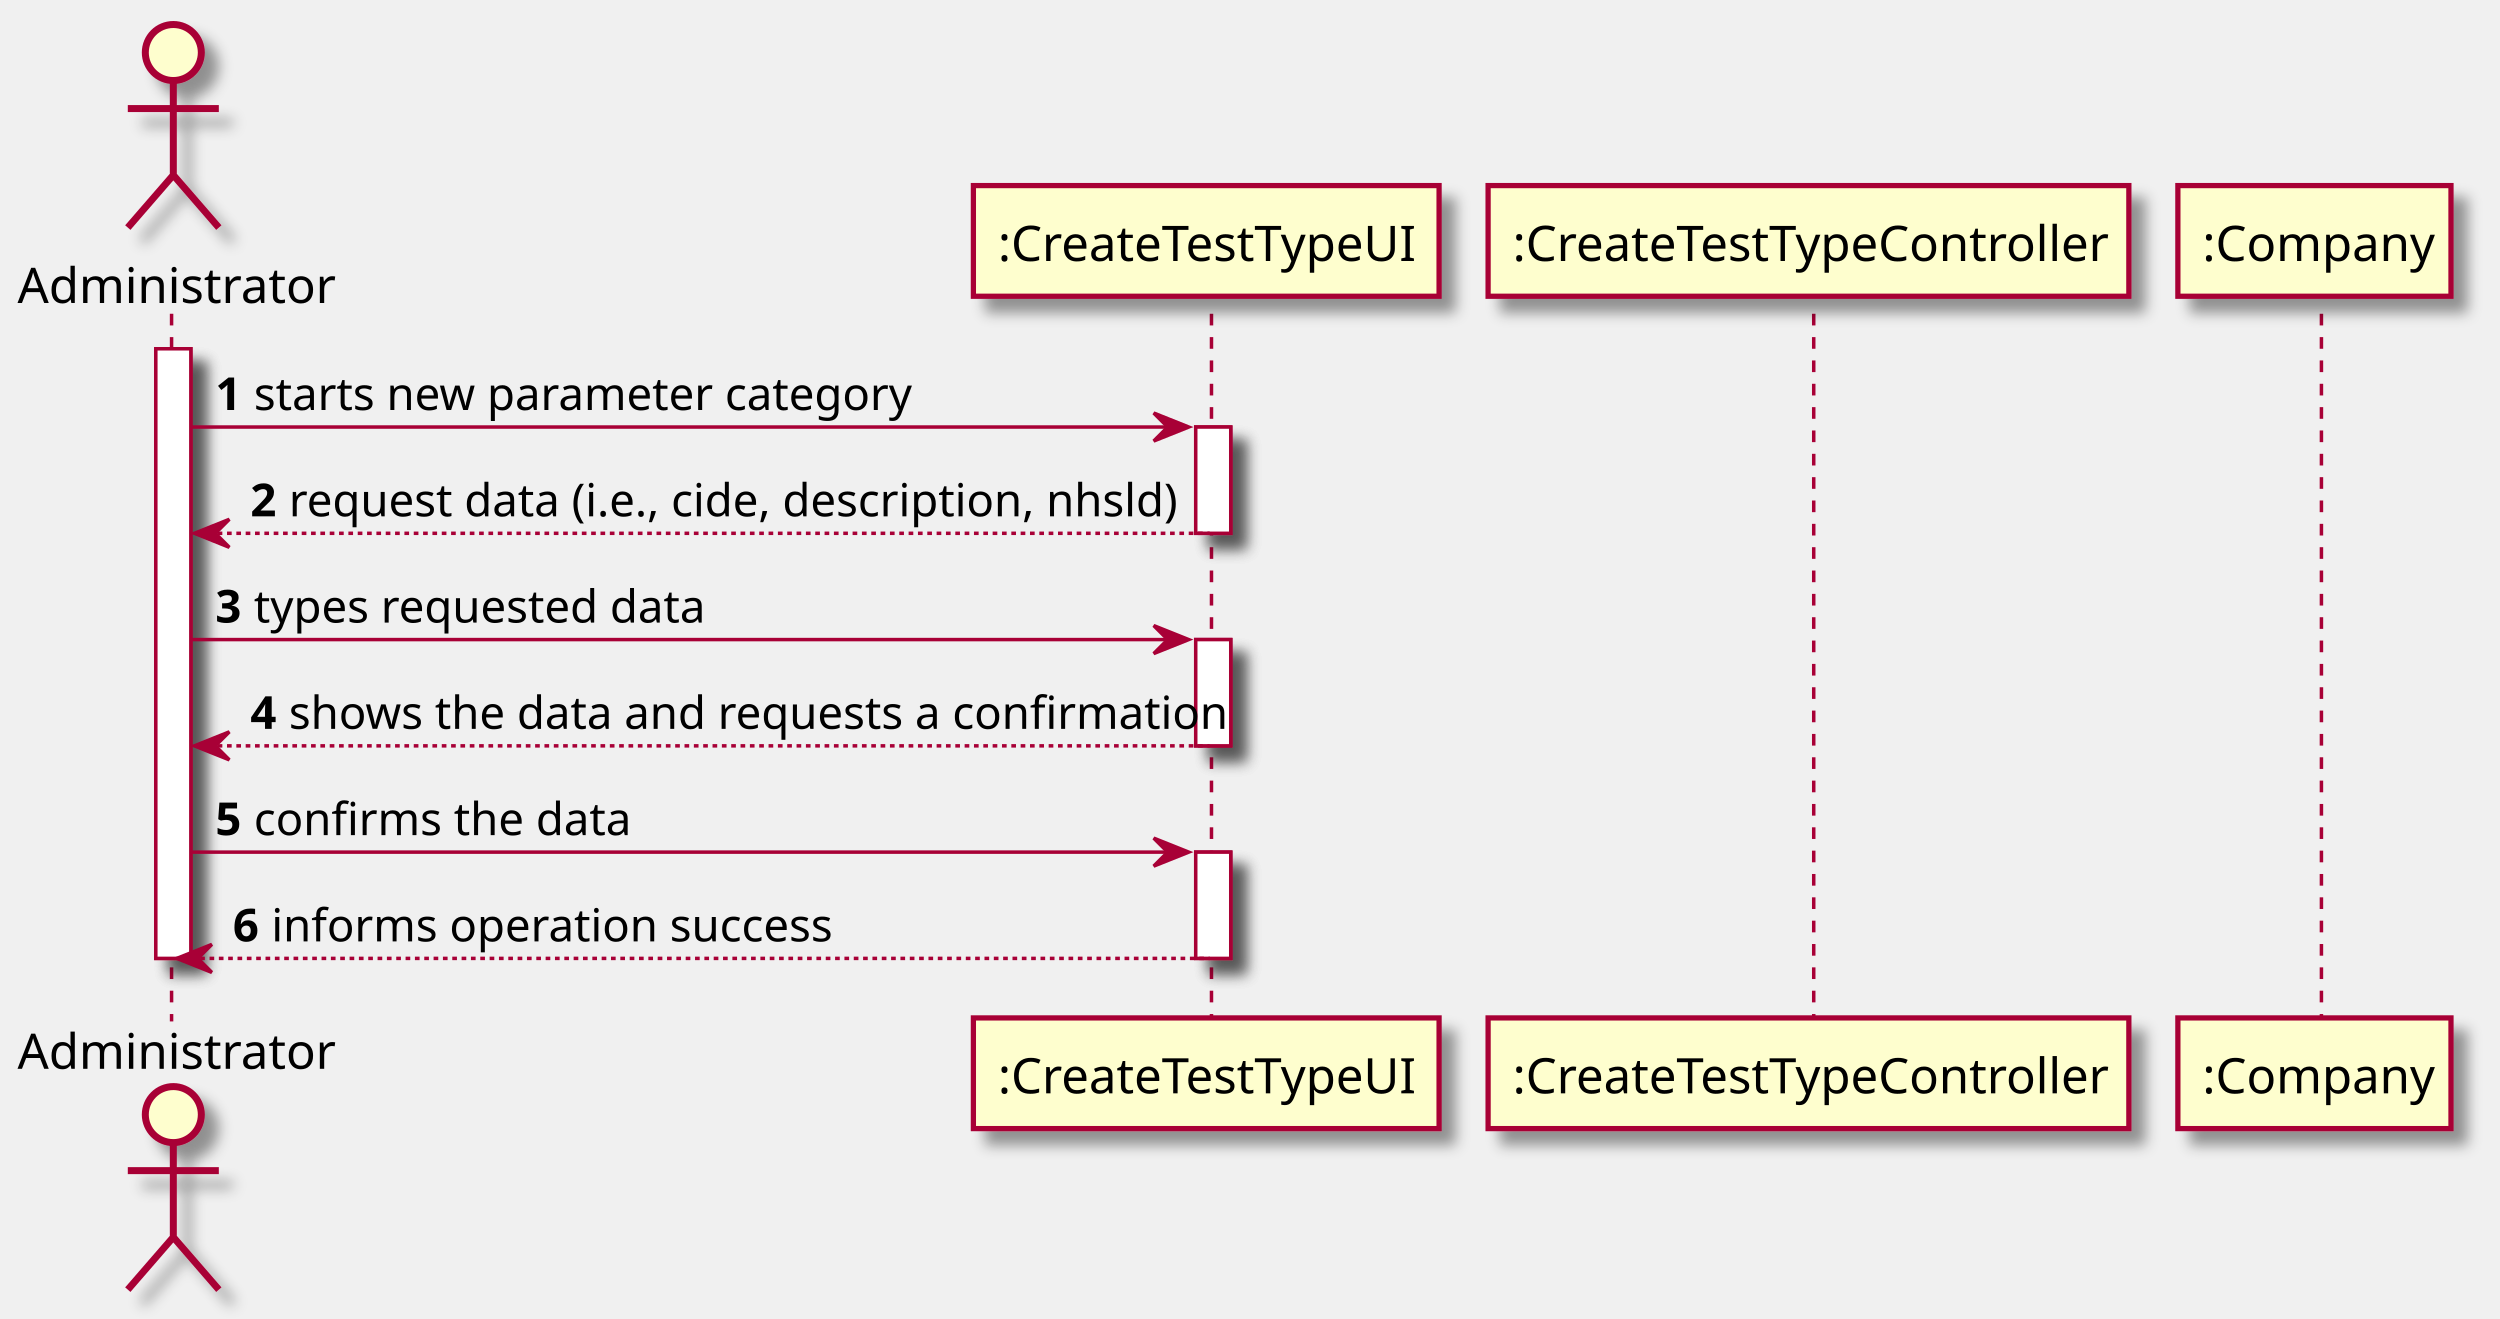
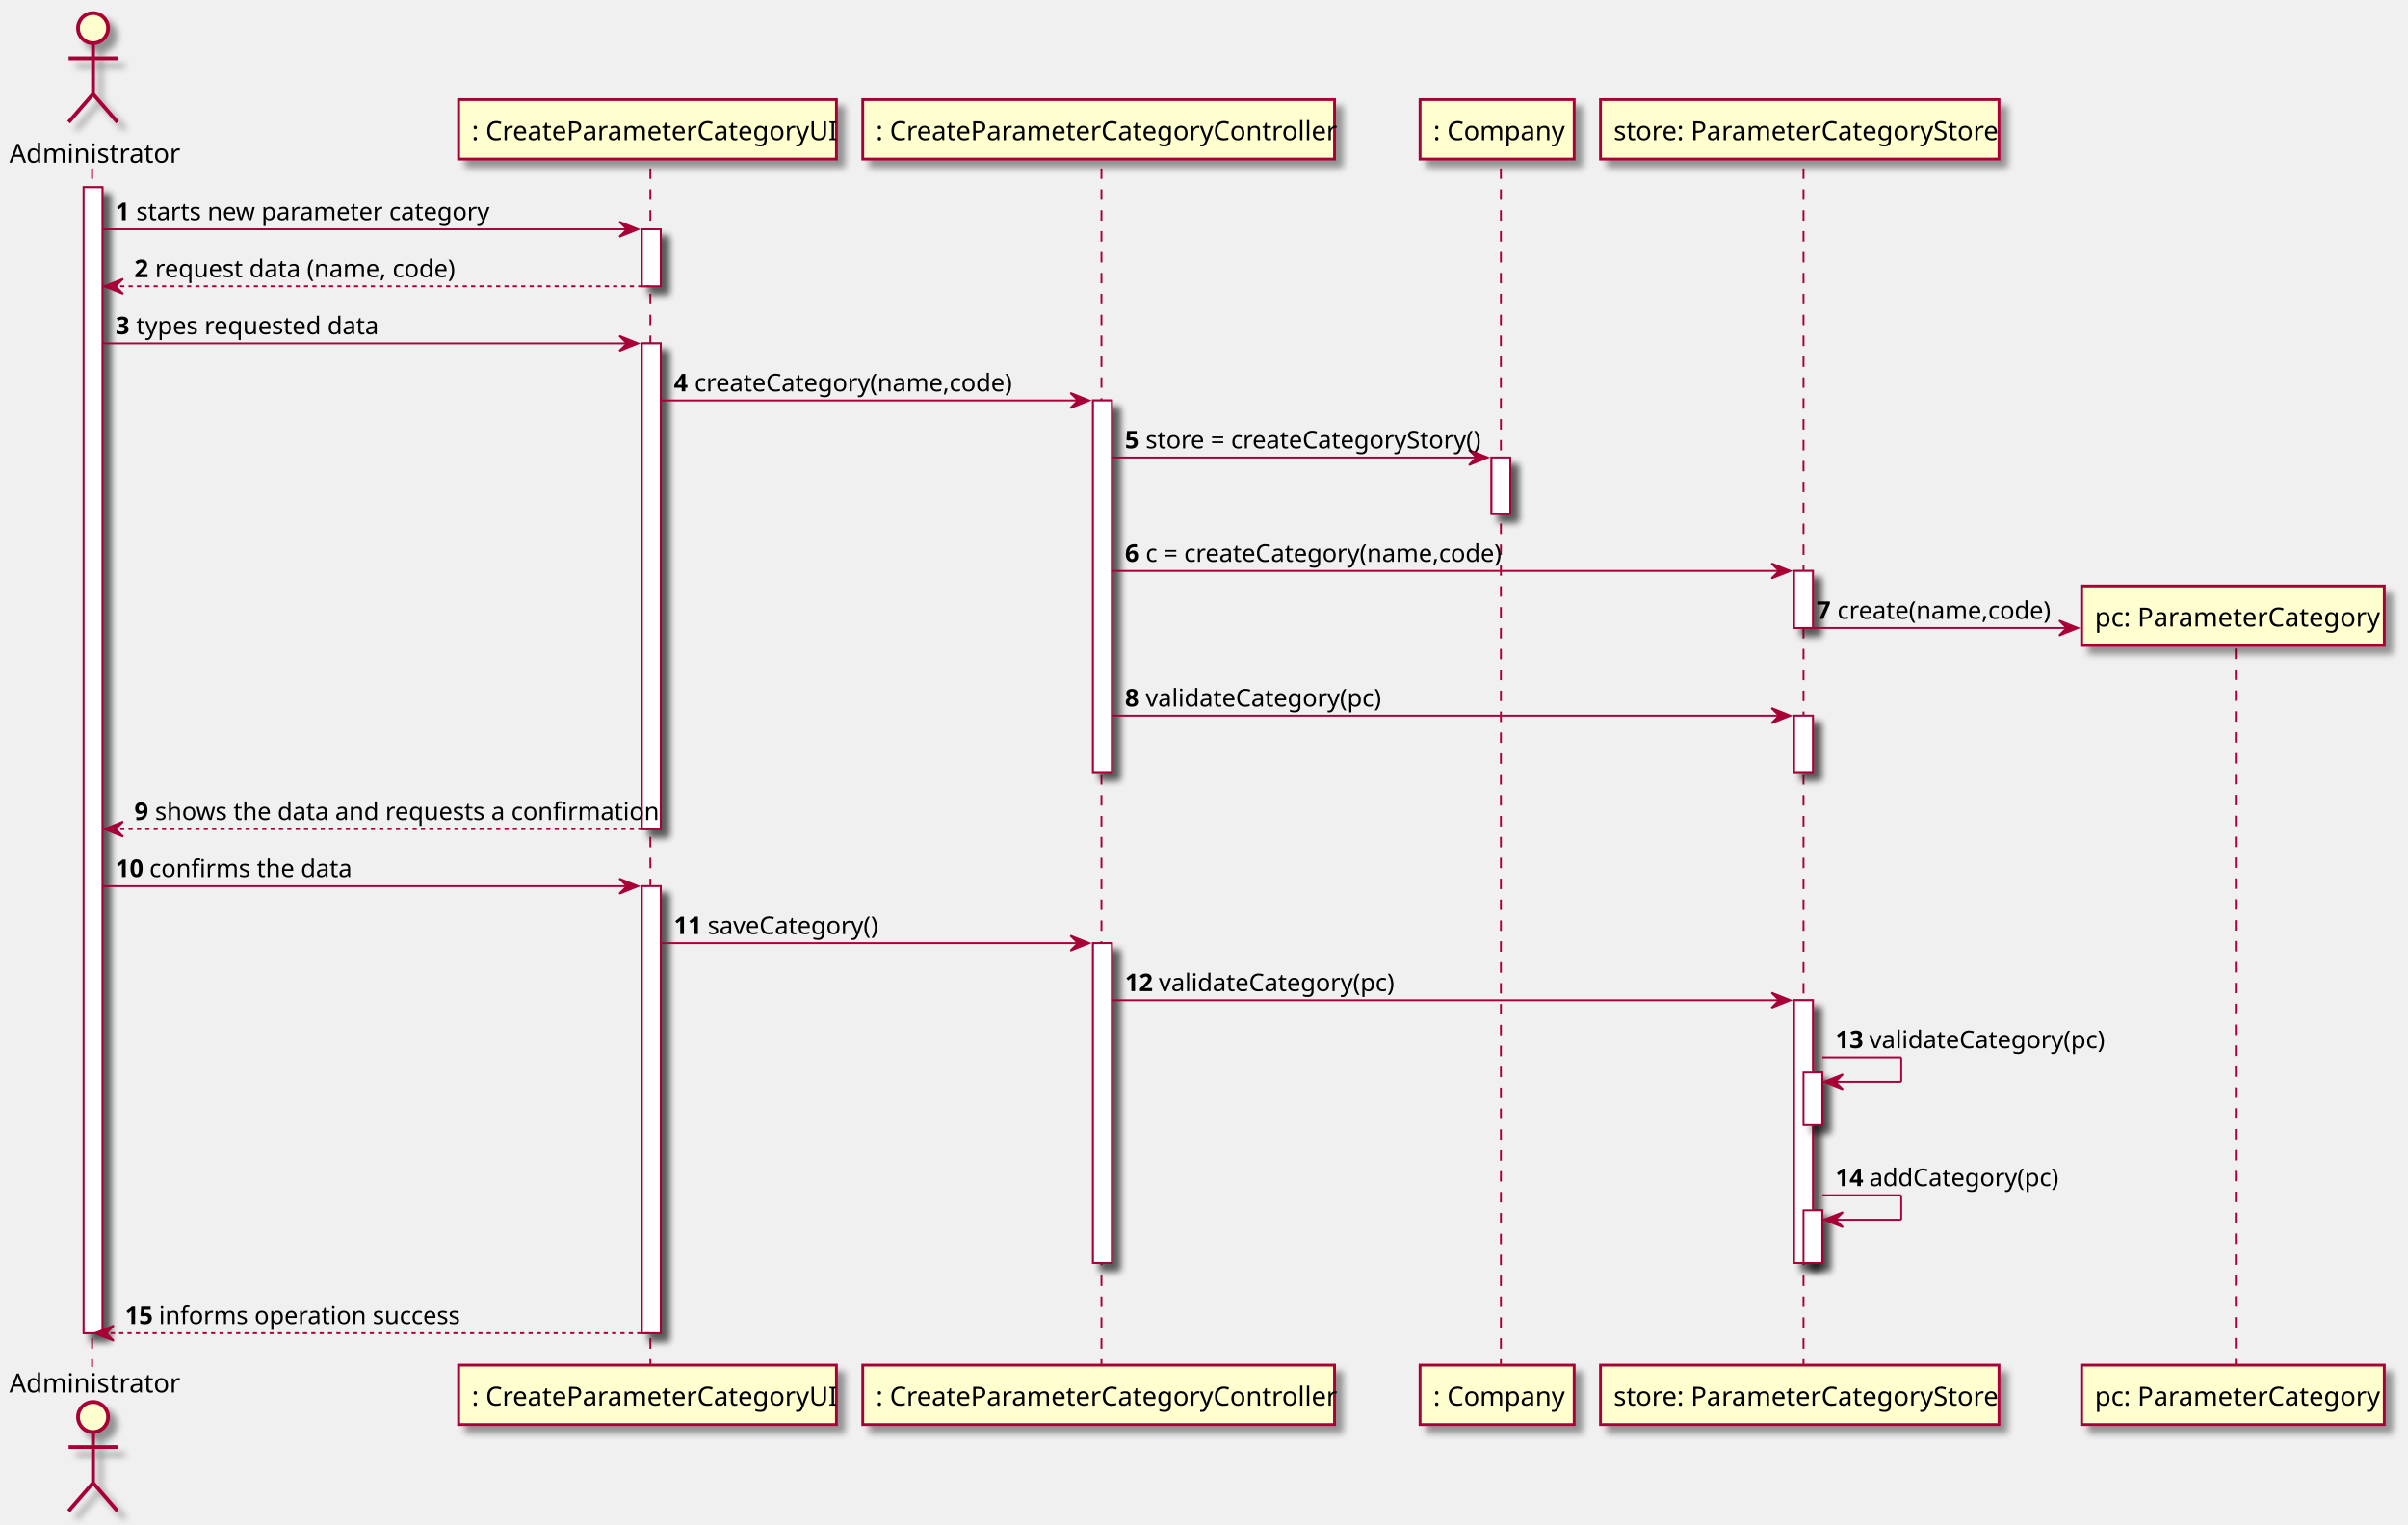
- <svg xmlns="http://www.w3.org/2000/svg" contentScriptType="application/ecmascript" contentStyleType="text/css" height="565.5px" preserveAspectRatio="none" style="width:1071px;height:565px;" version="1.1" viewBox="0 0 1071 565" width="1071px" zoomAndPan="magnify">
+ <svg xmlns="http://www.w3.org/2000/svg" contentScriptType="application/ecmascript" contentStyleType="text/css" height="730.8px" preserveAspectRatio="none" style="width:1153px;height:730px;" version="1.1" viewBox="0 0 1153 730" width="1153.8px" zoomAndPan="magnify">
  <defs>
-     <filter height="300%" id="f9tab3yt28kd3" width="300%" x="-1" y="-1">
-       <feGaussianBlur result="blurOut" stdDeviation="3.0" />
+     <filter height="300%" id="f19mzdwhrzbgyu" width="300%" x="-1" y="-1">
+       <feGaussianBlur result="blurOut" stdDeviation="1.8" />
      <feColorMatrix in="blurOut" result="blurOut2" type="matrix" values="0 0 0 0 0 0 0 0 0 0 0 0 0 0 0 0 0 0 .4 0" />
-       <feOffset dx="6.0" dy="6.0" in="blurOut2" result="blurOut3" />
+       <feOffset dx="3.6" dy="3.6" in="blurOut2" result="blurOut3" />
      <feBlend in="SourceGraphic" in2="blurOut3" mode="normal" />
    </filter>
  </defs>
  <g>
-     <rect fill="#FFFFFF" filter="url(#f9tab3yt28kd3)" height="261.164" style="stroke:#A80036;stroke-width:1.5;" width="15" x="66.75" y="149.414" />
-     <rect fill="#FFFFFF" filter="url(#f9tab3yt28kd3)" height="45.527" style="stroke:#A80036;stroke-width:1.5;" width="15" x="512.25" y="182.941" />
-     <rect fill="#FFFFFF" filter="url(#f9tab3yt28kd3)" height="45.527" style="stroke:#A80036;stroke-width:1.5;" width="15" x="512.25" y="273.996" />
-     <rect fill="#FFFFFF" filter="url(#f9tab3yt28kd3)" height="45.527" style="stroke:#A80036;stroke-width:1.5;" width="15" x="512.25" y="365.051" />
-     <line style="stroke:#A80036;stroke-width:1.5;stroke-dasharray:5.0,5.0;" x1="73.5" x2="73.5" y1="134.414" y2="437.578" />
-     <line style="stroke:#A80036;stroke-width:1.5;stroke-dasharray:5.0,5.0;" x1="519" x2="519" y1="134.414" y2="437.578" />
-     <line style="stroke:#A80036;stroke-width:1.5;stroke-dasharray:5.0,5.0;" x1="777" x2="777" y1="134.414" y2="437.578" />
-     <line style="stroke:#A80036;stroke-width:1.5;stroke-dasharray:5.0,5.0;" x1="994.5" x2="994.5" y1="134.414" y2="437.578" />
-     <text fill="#000000" font-family="sans-serif" font-size="21" lengthAdjust="spacing" textLength="124.5" x="7.5" y="129.8">Administrator</text>
-     <ellipse cx="74.25" cy="22.5" fill="#FEFECE" filter="url(#f9tab3yt28kd3)" rx="12" ry="12" style="stroke:#A80036;stroke-width:3.0;" />
-     <path d="M74.25,34.5 L74.25,75 M54.75,46.5 L93.75,46.5 M74.25,75 L54.75,97.5 M74.25,75 L93.75,97.5 " fill="none" filter="url(#f9tab3yt28kd3)" style="stroke:#A80036;stroke-width:3.0;" />
-     <text fill="#000000" font-family="sans-serif" font-size="21" lengthAdjust="spacing" textLength="124.5" x="7.5" y="457.878">Administrator</text>
-     <ellipse cx="74.25" cy="477.492" fill="#FEFECE" filter="url(#f9tab3yt28kd3)" rx="12" ry="12" style="stroke:#A80036;stroke-width:3.0;" />
-     <path d="M74.25,489.492 L74.25,529.992 M54.75,501.492 L93.75,501.492 M74.25,529.992 L54.75,552.492 M74.25,529.992 L93.75,552.492 " fill="none" filter="url(#f9tab3yt28kd3)" style="stroke:#A80036;stroke-width:3.0;" />
-     <rect fill="#FEFECE" filter="url(#f9tab3yt28kd3)" height="47.414" style="stroke:#A80036;stroke-width:2.25;" width="199.5" x="417" y="79.5" />
-     <text fill="#000000" font-family="sans-serif" font-size="21" lengthAdjust="spacing" textLength="178.5" x="427.5" y="111.8">:CreateTestTypeUI</text>
-     <rect fill="#FEFECE" filter="url(#f9tab3yt28kd3)" height="47.414" style="stroke:#A80036;stroke-width:2.25;" width="199.5" x="417" y="436.078" />
-     <text fill="#000000" font-family="sans-serif" font-size="21" lengthAdjust="spacing" textLength="178.5" x="427.5" y="468.378">:CreateTestTypeUI</text>
-     <rect fill="#FEFECE" filter="url(#f9tab3yt28kd3)" height="47.414" style="stroke:#A80036;stroke-width:2.25;" width="274.5" x="637.5" y="79.5" />
-     <text fill="#000000" font-family="sans-serif" font-size="21" lengthAdjust="spacing" textLength="253.5" x="648" y="111.8">:CreateTestTypeController</text>
-     <rect fill="#FEFECE" filter="url(#f9tab3yt28kd3)" height="47.414" style="stroke:#A80036;stroke-width:2.25;" width="274.5" x="637.5" y="436.078" />
-     <text fill="#000000" font-family="sans-serif" font-size="21" lengthAdjust="spacing" textLength="253.5" x="648" y="468.378">:CreateTestTypeController</text>
-     <rect fill="#FEFECE" filter="url(#f9tab3yt28kd3)" height="47.414" style="stroke:#A80036;stroke-width:2.25;" width="117" x="933" y="79.5" />
-     <text fill="#000000" font-family="sans-serif" font-size="21" lengthAdjust="spacing" textLength="96" x="943.5" y="111.8">:Company</text>
-     <rect fill="#FEFECE" filter="url(#f9tab3yt28kd3)" height="47.414" style="stroke:#A80036;stroke-width:2.25;" width="117" x="933" y="436.078" />
-     <text fill="#000000" font-family="sans-serif" font-size="21" lengthAdjust="spacing" textLength="96" x="943.5" y="468.378">:Company</text>
-     <rect fill="#FFFFFF" filter="url(#f9tab3yt28kd3)" height="261.164" style="stroke:#A80036;stroke-width:1.5;" width="15" x="66.75" y="149.414" />
-     <rect fill="#FFFFFF" filter="url(#f9tab3yt28kd3)" height="45.527" style="stroke:#A80036;stroke-width:1.5;" width="15" x="512.25" y="182.941" />
-     <rect fill="#FFFFFF" filter="url(#f9tab3yt28kd3)" height="45.527" style="stroke:#A80036;stroke-width:1.5;" width="15" x="512.25" y="273.996" />
-     <rect fill="#FFFFFF" filter="url(#f9tab3yt28kd3)" height="45.527" style="stroke:#A80036;stroke-width:1.5;" width="15" x="512.25" y="365.051" />
-     <polygon fill="#A80036" points="494.25,176.941,509.25,182.941,494.25,188.941,500.25,182.941" style="stroke:#A80036;stroke-width:1.5;" />
-     <line style="stroke:#A80036;stroke-width:1.5;" x1="81.75" x2="503.25" y1="182.941" y2="182.941" />
-     <text fill="#000000" font-family="sans-serif" font-size="19.5" font-weight="bold" lengthAdjust="spacing" textLength="10.5" x="92.25" y="175.657">1</text>
-     <text fill="#000000" font-family="sans-serif" font-size="19.5" lengthAdjust="spacing" textLength="264" x="108.75" y="175.657">starts new parameter category</text>
-     <polygon fill="#A80036" points="98.25,222.469,83.25,228.469,98.25,234.469,92.25,228.469" style="stroke:#A80036;stroke-width:1.5;" />
-     <line style="stroke:#A80036;stroke-width:1.5;stroke-dasharray:2.0,2.0;" x1="89.25" x2="518.25" y1="228.469" y2="228.469" />
-     <text fill="#000000" font-family="sans-serif" font-size="19.5" font-weight="bold" lengthAdjust="spacing" textLength="10.5" x="107.25" y="221.184">2</text>
-     <text fill="#000000" font-family="sans-serif" font-size="19.5" lengthAdjust="spacing" textLength="366" x="123.75" y="221.184">request data (i.e., cide, description, nhsld)</text>
-     <polygon fill="#A80036" points="494.25,267.996,509.25,273.996,494.25,279.996,500.25,273.996" style="stroke:#A80036;stroke-width:1.5;" />
-     <line style="stroke:#A80036;stroke-width:1.5;" x1="81.75" x2="503.25" y1="273.996" y2="273.996" />
-     <text fill="#000000" font-family="sans-serif" font-size="19.5" font-weight="bold" lengthAdjust="spacing" textLength="10.5" x="92.25" y="266.711">3</text>
-     <text fill="#000000" font-family="sans-serif" font-size="19.5" lengthAdjust="spacing" textLength="183" x="108.75" y="266.711">types requested data</text>
-     <polygon fill="#A80036" points="98.25,313.523,83.25,319.523,98.25,325.523,92.25,319.523" style="stroke:#A80036;stroke-width:1.5;" />
-     <line style="stroke:#A80036;stroke-width:1.5;stroke-dasharray:2.0,2.0;" x1="89.25" x2="518.25" y1="319.523" y2="319.523" />
-     <text fill="#000000" font-family="sans-serif" font-size="19.5" font-weight="bold" lengthAdjust="spacing" textLength="10.5" x="107.25" y="312.239">4</text>
-     <text fill="#000000" font-family="sans-serif" font-size="19.5" lengthAdjust="spacing" textLength="378" x="123.75" y="312.239">shows the data and requests a confirmation</text>
-     <polygon fill="#A80036" points="494.25,359.051,509.25,365.051,494.25,371.051,500.25,365.051" style="stroke:#A80036;stroke-width:1.5;" />
-     <line style="stroke:#A80036;stroke-width:1.5;" x1="81.75" x2="503.25" y1="365.051" y2="365.051" />
-     <text fill="#000000" font-family="sans-serif" font-size="19.5" font-weight="bold" lengthAdjust="spacing" textLength="10.5" x="92.25" y="357.766">5</text>
-     <text fill="#000000" font-family="sans-serif" font-size="19.5" lengthAdjust="spacing" textLength="150" x="108.75" y="357.766">confirms the data</text>
-     <polygon fill="#A80036" points="90.75,404.578,75.75,410.578,90.75,416.578,84.75,410.578" style="stroke:#A80036;stroke-width:1.5;" />
-     <line style="stroke:#A80036;stroke-width:1.5;stroke-dasharray:2.0,2.0;" x1="81.75" x2="518.25" y1="410.578" y2="410.578" />
-     <text fill="#000000" font-family="sans-serif" font-size="19.5" font-weight="bold" lengthAdjust="spacing" textLength="10.5" x="99.75" y="403.293">6</text>
-     <text fill="#000000" font-family="sans-serif" font-size="19.5" lengthAdjust="spacing" textLength="228" x="116.25" y="403.293">informs operation success</text>
+     <rect fill="#FFFFFF" filter="url(#f19mzdwhrzbgyu)" height="548.578" style="stroke:#A80036;stroke-width:0.9;" width="9" x="40.05" y="89.648" />
+     <rect fill="#FFFFFF" filter="url(#f19mzdwhrzbgyu)" height="27.316" style="stroke:#A80036;stroke-width:0.9;" width="9" x="307.35" y="109.765" />
+     <rect fill="#FFFFFF" filter="url(#f19mzdwhrzbgyu)" height="232.53" style="stroke:#A80036;stroke-width:0.9;" width="9" x="307.35" y="164.398" />
+     <rect fill="#FFFFFF" filter="url(#f19mzdwhrzbgyu)" height="213.982" style="stroke:#A80036;stroke-width:0.9;" width="9" x="307.35" y="424.245" />
+     <rect fill="#FFFFFF" filter="url(#f19mzdwhrzbgyu)" height="177.898" style="stroke:#A80036;stroke-width:0.9;" width="9" x="523.35" y="191.714" />
+     <rect fill="#FFFFFF" filter="url(#f19mzdwhrzbgyu)" height="153.049" style="stroke:#A80036;stroke-width:0.9;" width="9" x="523.35" y="451.561" />
+     <rect fill="#FFFFFF" filter="url(#f19mzdwhrzbgyu)" height="27" style="stroke:#A80036;stroke-width:0.9;" width="9" x="714.15" y="219.03" />
+     <rect fill="#FFFFFF" filter="url(#f19mzdwhrzbgyu)" height="27.316" style="stroke:#A80036;stroke-width:0.9;" width="9" x="859.05" y="273.347" />
+     <rect fill="#FFFFFF" filter="url(#f19mzdwhrzbgyu)" height="27" style="stroke:#A80036;stroke-width:0.9;" width="9" x="859.05" y="342.612" />
+     <rect fill="#FFFFFF" filter="url(#f19mzdwhrzbgyu)" height="125.733" style="stroke:#A80036;stroke-width:0.9;" width="9" x="859.05" y="478.877" />
+     <rect fill="#FFFFFF" filter="url(#f19mzdwhrzbgyu)" height="25.2" style="stroke:#A80036;stroke-width:0.9;" width="9" x="863.55" y="513.394" />
+     <rect fill="#FFFFFF" filter="url(#f19mzdwhrzbgyu)" height="25.2" style="stroke:#A80036;stroke-width:0.9;" width="9" x="863.55" y="579.41" />
+     <line style="stroke:#A80036;stroke-width:0.9;stroke-dasharray:5.0,5.0;" x1="44.1" x2="44.1" y1="80.648" y2="654.427" />
+     <line style="stroke:#A80036;stroke-width:0.9;stroke-dasharray:5.0,5.0;" x1="311.4" x2="311.4" y1="80.648" y2="654.427" />
+     <line style="stroke:#A80036;stroke-width:0.9;stroke-dasharray:5.0,5.0;" x1="527.4" x2="527.4" y1="80.648" y2="654.427" />
+     <line style="stroke:#A80036;stroke-width:0.9;stroke-dasharray:5.0,5.0;" x1="718.65" x2="718.65" y1="80.648" y2="654.427" />
+     <line style="stroke:#A80036;stroke-width:0.9;stroke-dasharray:5.0,5.0;" x1="863.55" x2="863.55" y1="80.648" y2="654.427" />
+     <line style="stroke:#A80036;stroke-width:0.9;stroke-dasharray:5.0,5.0;" x1="1070.55" x2="1070.55" y1="310.521" y2="654.427" />
+     <text fill="#000000" font-family="sans-serif" font-size="12.6" lengthAdjust="spacing" textLength="74.7" x="4.5" y="77.88">Administrator</text>
+     <ellipse cx="44.55" cy="13.5" fill="#FEFECE" filter="url(#f19mzdwhrzbgyu)" rx="7.2" ry="7.2" style="stroke:#A80036;stroke-width:1.8;" />
+     <path d="M44.55,20.7 L44.55,45 M32.85,27.9 L56.25,27.9 M44.55,45 L32.85,58.5 M44.55,45 L56.25,58.5 " fill="none" filter="url(#f19mzdwhrzbgyu)" style="stroke:#A80036;stroke-width:1.8;" />
+     <text fill="#000000" font-family="sans-serif" font-size="12.6" lengthAdjust="spacing" textLength="74.7" x="4.5" y="666.606">Administrator</text>
+     <ellipse cx="44.55" cy="678.375" fill="#FEFECE" filter="url(#f19mzdwhrzbgyu)" rx="7.2" ry="7.2" style="stroke:#A80036;stroke-width:1.8;" />
+     <path d="M44.55,685.575 L44.55,709.875 M32.85,692.775 L56.25,692.775 M44.55,709.875 L32.85,723.375 M44.55,709.875 L56.25,723.375 " fill="none" filter="url(#f19mzdwhrzbgyu)" style="stroke:#A80036;stroke-width:1.8;" />
+     <rect fill="#FEFECE" filter="url(#f19mzdwhrzbgyu)" height="28.448" style="stroke:#A80036;stroke-width:1.35;" width="180.9" x="219.6" y="47.7" />
+     <text fill="#000000" font-family="sans-serif" font-size="12.6" lengthAdjust="spacing" textLength="168.3" x="225.9" y="67.08">: CreateParameterCategoryUI</text>
+     <rect fill="#FEFECE" filter="url(#f19mzdwhrzbgyu)" height="28.448" style="stroke:#A80036;stroke-width:1.35;" width="180.9" x="219.6" y="653.527" />
+     <text fill="#000000" font-family="sans-serif" font-size="12.6" lengthAdjust="spacing" textLength="168.3" x="225.9" y="672.906">: CreateParameterCategoryUI</text>
+     <rect fill="#FEFECE" filter="url(#f19mzdwhrzbgyu)" height="28.448" style="stroke:#A80036;stroke-width:1.35;" width="225.9" x="413.1" y="47.7" />
+     <text fill="#000000" font-family="sans-serif" font-size="12.6" lengthAdjust="spacing" textLength="213.3" x="419.4" y="67.08">: CreateParameterCategoryController</text>
+     <rect fill="#FEFECE" filter="url(#f19mzdwhrzbgyu)" height="28.448" style="stroke:#A80036;stroke-width:1.35;" width="225.9" x="413.1" y="653.527" />
+     <text fill="#000000" font-family="sans-serif" font-size="12.6" lengthAdjust="spacing" textLength="213.3" x="419.4" y="672.906">: CreateParameterCategoryController</text>
+     <rect fill="#FEFECE" filter="url(#f19mzdwhrzbgyu)" height="28.448" style="stroke:#A80036;stroke-width:1.35;" width="73.8" x="679.95" y="47.7" />
+     <text fill="#000000" font-family="sans-serif" font-size="12.6" lengthAdjust="spacing" textLength="61.2" x="686.25" y="67.08">: Company</text>
+     <rect fill="#FEFECE" filter="url(#f19mzdwhrzbgyu)" height="28.448" style="stroke:#A80036;stroke-width:1.35;" width="73.8" x="679.95" y="653.527" />
+     <text fill="#000000" font-family="sans-serif" font-size="12.6" lengthAdjust="spacing" textLength="61.2" x="686.25" y="672.906">: Company</text>
+     <rect fill="#FEFECE" filter="url(#f19mzdwhrzbgyu)" height="28.448" style="stroke:#A80036;stroke-width:1.35;" width="190.8" x="766.35" y="47.7" />
+     <text fill="#000000" font-family="sans-serif" font-size="12.6" lengthAdjust="spacing" textLength="178.2" x="772.65" y="67.08">store: ParameterCategoryStore</text>
+     <rect fill="#FEFECE" filter="url(#f19mzdwhrzbgyu)" height="28.448" style="stroke:#A80036;stroke-width:1.35;" width="190.8" x="766.35" y="653.527" />
+     <text fill="#000000" font-family="sans-serif" font-size="12.6" lengthAdjust="spacing" textLength="178.2" x="772.65" y="672.906">store: ParameterCategoryStore</text>
+     <rect fill="#FEFECE" filter="url(#f19mzdwhrzbgyu)" height="28.448" style="stroke:#A80036;stroke-width:1.35;" width="144.9" x="996.75" y="653.527" />
+     <text fill="#000000" font-family="sans-serif" font-size="12.6" lengthAdjust="spacing" textLength="132.3" x="1003.05" y="672.906">pc: ParameterCategory</text>
+     <rect fill="#FFFFFF" filter="url(#f19mzdwhrzbgyu)" height="548.578" style="stroke:#A80036;stroke-width:0.9;" width="9" x="40.05" y="89.648" />
+     <rect fill="#FFFFFF" filter="url(#f19mzdwhrzbgyu)" height="27.316" style="stroke:#A80036;stroke-width:0.9;" width="9" x="307.35" y="109.765" />
+     <rect fill="#FFFFFF" filter="url(#f19mzdwhrzbgyu)" height="232.53" style="stroke:#A80036;stroke-width:0.9;" width="9" x="307.35" y="164.398" />
+     <rect fill="#FFFFFF" filter="url(#f19mzdwhrzbgyu)" height="213.982" style="stroke:#A80036;stroke-width:0.9;" width="9" x="307.35" y="424.245" />
+     <rect fill="#FFFFFF" filter="url(#f19mzdwhrzbgyu)" height="177.898" style="stroke:#A80036;stroke-width:0.9;" width="9" x="523.35" y="191.714" />
+     <rect fill="#FFFFFF" filter="url(#f19mzdwhrzbgyu)" height="153.049" style="stroke:#A80036;stroke-width:0.9;" width="9" x="523.35" y="451.561" />
+     <rect fill="#FFFFFF" filter="url(#f19mzdwhrzbgyu)" height="27" style="stroke:#A80036;stroke-width:0.9;" width="9" x="714.15" y="219.03" />
+     <rect fill="#FFFFFF" filter="url(#f19mzdwhrzbgyu)" height="27.316" style="stroke:#A80036;stroke-width:0.9;" width="9" x="859.05" y="273.347" />
+     <rect fill="#FFFFFF" filter="url(#f19mzdwhrzbgyu)" height="27" style="stroke:#A80036;stroke-width:0.9;" width="9" x="859.05" y="342.612" />
+     <rect fill="#FFFFFF" filter="url(#f19mzdwhrzbgyu)" height="125.733" style="stroke:#A80036;stroke-width:0.9;" width="9" x="859.05" y="478.877" />
+     <rect fill="#FFFFFF" filter="url(#f19mzdwhrzbgyu)" height="25.2" style="stroke:#A80036;stroke-width:0.9;" width="9" x="863.55" y="513.394" />
+     <rect fill="#FFFFFF" filter="url(#f19mzdwhrzbgyu)" height="25.2" style="stroke:#A80036;stroke-width:0.9;" width="9" x="863.55" y="579.41" />
+     <polygon fill="#A80036" points="296.55,106.165,305.55,109.765,296.55,113.365,300.15,109.765" style="stroke:#A80036;stroke-width:0.9;" />
+     <line style="stroke:#A80036;stroke-width:0.9;" x1="49.05" x2="301.95" y1="109.765" y2="109.765" />
+     <text fill="#000000" font-family="sans-serif" font-size="11.7" font-weight="bold" lengthAdjust="spacing" textLength="6.3" x="55.35" y="105.394">1</text>
+     <text fill="#000000" font-family="sans-serif" font-size="11.7" lengthAdjust="spacing" textLength="158.4" x="65.25" y="105.394">starts new parameter category</text>
+     <polygon fill="#A80036" points="58.95,133.481,49.95,137.081,58.95,140.681,55.35,137.081" style="stroke:#A80036;stroke-width:0.9;" />
+     <line style="stroke:#A80036;stroke-width:0.9;stroke-dasharray:2.0,2.0;" x1="53.55" x2="310.95" y1="137.081" y2="137.081" />
+     <text fill="#000000" font-family="sans-serif" font-size="11.7" font-weight="bold" lengthAdjust="spacing" textLength="6.3" x="64.35" y="132.71">2</text>
+     <text fill="#000000" font-family="sans-serif" font-size="11.7" lengthAdjust="spacing" textLength="136.8" x="74.25" y="132.71">request data (name, code)</text>
+     <polygon fill="#A80036" points="296.55,160.798,305.55,164.398,296.55,167.998,300.15,164.398" style="stroke:#A80036;stroke-width:0.9;" />
+     <line style="stroke:#A80036;stroke-width:0.9;" x1="49.05" x2="301.95" y1="164.398" y2="164.398" />
+     <text fill="#000000" font-family="sans-serif" font-size="11.7" font-weight="bold" lengthAdjust="spacing" textLength="6.3" x="55.35" y="160.027">3</text>
+     <text fill="#000000" font-family="sans-serif" font-size="11.7" lengthAdjust="spacing" textLength="109.8" x="65.25" y="160.027">types requested data</text>
+     <polygon fill="#A80036" points="512.55,188.114,521.55,191.714,512.55,195.314,516.15,191.714" style="stroke:#A80036;stroke-width:0.9;" />
+     <line style="stroke:#A80036;stroke-width:0.9;" x1="316.35" x2="517.95" y1="191.714" y2="191.714" />
+     <text fill="#000000" font-family="sans-serif" font-size="11.7" font-weight="bold" lengthAdjust="spacing" textLength="6.3" x="322.65" y="187.343">4</text>
+     <text fill="#000000" font-family="sans-serif" font-size="11.7" lengthAdjust="spacing" textLength="144" x="332.55" y="187.343">createCategory(name,code)</text>
+     <polygon fill="#A80036" points="703.35,215.43,712.35,219.03,703.35,222.631,706.95,219.03" style="stroke:#A80036;stroke-width:0.9;" />
+     <line style="stroke:#A80036;stroke-width:0.9;" x1="532.35" x2="708.75" y1="219.03" y2="219.03" />
+     <text fill="#000000" font-family="sans-serif" font-size="11.7" font-weight="bold" lengthAdjust="spacing" textLength="6.3" x="538.65" y="214.66">5</text>
+     <text fill="#000000" font-family="sans-serif" font-size="11.7" lengthAdjust="spacing" textLength="154.8" x="548.55" y="214.66">store = createCategoryStory()</text>
+     <polygon fill="#A80036" points="848.25,269.747,857.25,273.347,848.25,276.947,851.85,273.347" style="stroke:#A80036;stroke-width:0.9;" />
+     <line style="stroke:#A80036;stroke-width:0.9;" x1="532.35" x2="853.65" y1="273.347" y2="273.347" />
+     <text fill="#000000" font-family="sans-serif" font-size="11.7" font-weight="bold" lengthAdjust="spacing" textLength="6.3" x="538.65" y="268.976">6</text>
+     <text fill="#000000" font-family="sans-serif" font-size="11.7" lengthAdjust="spacing" textLength="164.7" x="548.55" y="268.976">c = createCategory(name,code)</text>
+     <polygon fill="#A80036" points="985.95,297.063,994.95,300.663,985.95,304.263,989.55,300.663" style="stroke:#A80036;stroke-width:0.9;" />
+     <line style="stroke:#A80036;stroke-width:0.9;" x1="863.55" x2="991.35" y1="300.663" y2="300.663" />
+     <text fill="#000000" font-family="sans-serif" font-size="11.7" font-weight="bold" lengthAdjust="spacing" textLength="6.3" x="869.85" y="296.293">7</text>
+     <text fill="#000000" font-family="sans-serif" font-size="11.7" lengthAdjust="spacing" textLength="97.2" x="879.75" y="296.293">create(name,code)</text>
+     <rect fill="#FEFECE" filter="url(#f19mzdwhrzbgyu)" height="28.448" style="stroke:#A80036;stroke-width:1.35;" width="144.9" x="996.75" y="280.547" />
+     <text fill="#000000" font-family="sans-serif" font-size="12.6" lengthAdjust="spacing" textLength="132.3" x="1003.05" y="299.927">pc: ParameterCategory</text>
+     <polygon fill="#A80036" points="848.25,339.012,857.25,342.612,848.25,346.212,851.85,342.612" style="stroke:#A80036;stroke-width:0.9;" />
+     <line style="stroke:#A80036;stroke-width:0.9;" x1="532.35" x2="853.65" y1="342.612" y2="342.612" />
+     <text fill="#000000" font-family="sans-serif" font-size="11.7" font-weight="bold" lengthAdjust="spacing" textLength="6.3" x="538.65" y="338.241">8</text>
+     <text fill="#000000" font-family="sans-serif" font-size="11.7" lengthAdjust="spacing" textLength="105.3" x="548.55" y="338.241">validateCategory(pc)</text>
+     <polygon fill="#A80036" points="58.95,393.328,49.95,396.928,58.95,400.528,55.35,396.928" style="stroke:#A80036;stroke-width:0.9;" />
+     <line style="stroke:#A80036;stroke-width:0.9;stroke-dasharray:2.0,2.0;" x1="53.55" x2="310.95" y1="396.928" y2="396.928" />
+     <text fill="#000000" font-family="sans-serif" font-size="11.7" font-weight="bold" lengthAdjust="spacing" textLength="6.3" x="64.35" y="392.557">9</text>
+     <text fill="#000000" font-family="sans-serif" font-size="11.7" lengthAdjust="spacing" textLength="226.8" x="74.25" y="392.557">shows the data and requests a confirmation</text>
+     <polygon fill="#A80036" points="296.55,420.644,305.55,424.245,296.55,427.844,300.15,424.245" style="stroke:#A80036;stroke-width:0.9;" />
+     <line style="stroke:#A80036;stroke-width:0.9;" x1="49.05" x2="301.95" y1="424.245" y2="424.245" />
+     <text fill="#000000" font-family="sans-serif" font-size="11.7" font-weight="bold" lengthAdjust="spacing" textLength="12.6" x="55.35" y="419.874">10</text>
+     <text fill="#000000" font-family="sans-serif" font-size="11.7" lengthAdjust="spacing" textLength="90" x="71.55" y="419.874">confirms the data</text>
+     <polygon fill="#A80036" points="512.55,447.961,521.55,451.561,512.55,455.161,516.15,451.561" style="stroke:#A80036;stroke-width:0.9;" />
+     <line style="stroke:#A80036;stroke-width:0.9;" x1="316.35" x2="517.95" y1="451.561" y2="451.561" />
+     <text fill="#000000" font-family="sans-serif" font-size="11.7" font-weight="bold" lengthAdjust="spacing" textLength="12.6" x="322.65" y="447.19">11</text>
+     <text fill="#000000" font-family="sans-serif" font-size="11.7" lengthAdjust="spacing" textLength="77.4" x="338.85" y="447.19">saveCategory()</text>
+     <polygon fill="#A80036" points="848.25,475.277,857.25,478.877,848.25,482.477,851.85,478.877" style="stroke:#A80036;stroke-width:0.9;" />
+     <line style="stroke:#A80036;stroke-width:0.9;" x1="532.35" x2="853.65" y1="478.877" y2="478.877" />
+     <text fill="#000000" font-family="sans-serif" font-size="11.7" font-weight="bold" lengthAdjust="spacing" textLength="12.6" x="538.65" y="474.507">12</text>
+     <text fill="#000000" font-family="sans-serif" font-size="11.7" lengthAdjust="spacing" textLength="105.3" x="554.85" y="474.507">validateCategory(pc)</text>
+     <line style="stroke:#A80036;stroke-width:0.9;" x1="872.55" x2="910.35" y1="506.194" y2="506.194" />
+     <line style="stroke:#A80036;stroke-width:0.9;" x1="910.35" x2="910.35" y1="506.194" y2="517.894" />
+     <line style="stroke:#A80036;stroke-width:0.9;" x1="873.45" x2="910.35" y1="517.894" y2="517.894" />
+     <polygon fill="#A80036" points="882.45,514.294,873.45,517.894,882.45,521.494,878.85,517.894" style="stroke:#A80036;stroke-width:0.9;" />
+     <text fill="#000000" font-family="sans-serif" font-size="11.7" font-weight="bold" lengthAdjust="spacing" textLength="12.6" x="878.85" y="501.823">13</text>
+     <text fill="#000000" font-family="sans-serif" font-size="11.7" lengthAdjust="spacing" textLength="105.3" x="895.05" y="501.823">validateCategory(pc)</text>
+     <line style="stroke:#A80036;stroke-width:0.9;" x1="872.55" x2="910.35" y1="572.21" y2="572.21" />
+     <line style="stroke:#A80036;stroke-width:0.9;" x1="910.35" x2="910.35" y1="572.21" y2="583.91" />
+     <line style="stroke:#A80036;stroke-width:0.9;" x1="873.45" x2="910.35" y1="583.91" y2="583.91" />
+     <polygon fill="#A80036" points="882.45,580.31,873.45,583.91,882.45,587.51,878.85,583.91" style="stroke:#A80036;stroke-width:0.9;" />
+     <text fill="#000000" font-family="sans-serif" font-size="11.7" font-weight="bold" lengthAdjust="spacing" textLength="12.6" x="878.85" y="567.839">14</text>
+     <text fill="#000000" font-family="sans-serif" font-size="11.7" lengthAdjust="spacing" textLength="85.5" x="895.05" y="567.839">addCategory(pc)</text>
+     <polygon fill="#A80036" points="54.45,634.627,45.45,638.227,54.45,641.827,50.85,638.227" style="stroke:#A80036;stroke-width:0.9;" />
+     <line style="stroke:#A80036;stroke-width:0.9;stroke-dasharray:2.0,2.0;" x1="49.05" x2="310.95" y1="638.227" y2="638.227" />
+     <text fill="#000000" font-family="sans-serif" font-size="11.7" font-weight="bold" lengthAdjust="spacing" textLength="12.6" x="59.85" y="633.856">15</text>
+     <text fill="#000000" font-family="sans-serif" font-size="11.7" lengthAdjust="spacing" textLength="136.8" x="76.05" y="633.856">informs operation success</text>
  </g>
</svg>
